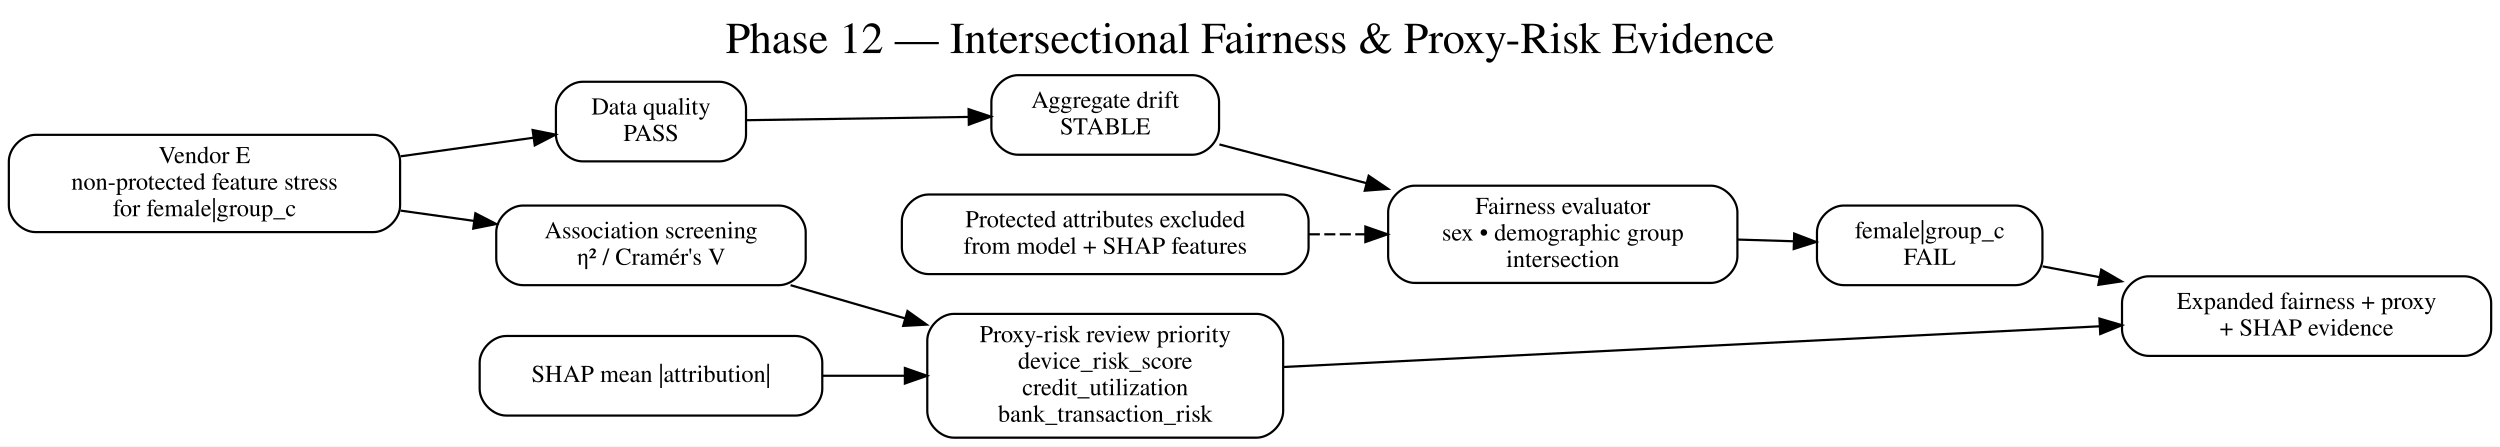
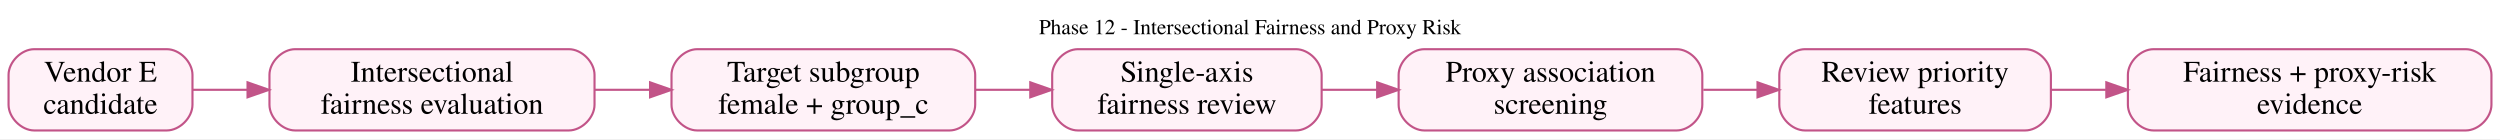
- <svg xmlns="http://www.w3.org/2000/svg" width="1131pt" height="202pt" viewBox="0.00 0.00 1131.00 202.00">
-   <g id="graph0" class="graph" transform="scale(1 1) rotate(0) translate(4 198)">
-     <polygon fill="white" stroke="transparent" points="-4,4 -4,-198 1127,-198 1127,4 -4,4" />
-     <text text-anchor="middle" x="561.5" y="-174" font-family="Times,serif" font-size="20.00">Phase 12 — Intersectional Fairness &amp; Proxy-Risk Evidence</text>
+ <svg xmlns="http://www.w3.org/2000/svg" width="1169pt" height="65pt" viewBox="0.00 0.00 1169.00 65.00">
+   <g id="graph0" class="graph" transform="scale(1 1) rotate(0) translate(4 61)">
+     <polygon fill="white" stroke="transparent" points="-4,4 -4,-61 1165,-61 1165,4 -4,4" />
+     <text text-anchor="middle" x="580.5" y="-45" font-family="Times,serif" font-size="10.00">Phase 12 - Intersectional Fairness and Proxy Risk</text>
    <g id="node1" class="node">
-       <path fill="none" stroke="black" d="M165,-137C165,-137 12,-137 12,-137 6,-137 0,-131 0,-125 0,-125 0,-105 0,-105 0,-99 6,-93 12,-93 12,-93 165,-93 165,-93 171,-93 177,-99 177,-105 177,-105 177,-125 177,-125 177,-131 171,-137 165,-137" />
-       <text text-anchor="middle" x="88.5" y="-124.2" font-family="Times,serif" font-size="11.00">Vendor E</text>
-       <text text-anchor="middle" x="88.5" y="-112.2" font-family="Times,serif" font-size="11.00">non-protected feature stress</text>
-       <text text-anchor="middle" x="88.5" y="-100.2" font-family="Times,serif" font-size="11.00">for female|group_c</text>
+       <path fill="#fff2f8" stroke="#c25488" d="M74,-38C74,-38 12,-38 12,-38 6,-38 0,-32 0,-26 0,-26 0,-12 0,-12 0,-6 6,0 12,0 12,0 74,0 74,0 80,0 86,-6 86,-12 86,-12 86,-26 86,-26 86,-32 80,-38 74,-38" />
+       <text text-anchor="middle" x="43" y="-22.8" font-family="Times,serif" font-size="14.00">Vendor E</text>
+       <text text-anchor="middle" x="43" y="-7.8" font-family="Times,serif" font-size="14.00">candidate</text>
    </g>
    <g id="node2" class="node">
-       <path fill="none" stroke="black" d="M321.5,-161C321.5,-161 259.5,-161 259.5,-161 253.5,-161 247.5,-155 247.5,-149 247.5,-149 247.5,-137 247.5,-137 247.5,-131 253.5,-125 259.5,-125 259.5,-125 321.5,-125 321.5,-125 327.5,-125 333.5,-131 333.5,-137 333.5,-137 333.5,-149 333.5,-149 333.5,-155 327.5,-161 321.5,-161" />
-       <text text-anchor="middle" x="290.5" y="-146.2" font-family="Times,serif" font-size="11.00">Data quality</text>
-       <text text-anchor="middle" x="290.5" y="-134.2" font-family="Times,serif" font-size="11.00">PASS</text>
+       <path fill="#fff2f8" stroke="#c25488" d="M262,-38C262,-38 134,-38 134,-38 128,-38 122,-32 122,-26 122,-26 122,-12 122,-12 122,-6 128,0 134,0 134,0 262,0 262,0 268,0 274,-6 274,-12 274,-12 274,-26 274,-26 274,-32 268,-38 262,-38" />
+       <text text-anchor="middle" x="198" y="-22.8" font-family="Times,serif" font-size="14.00">Intersectional</text>
+       <text text-anchor="middle" x="198" y="-7.8" font-family="Times,serif" font-size="14.00">fairness evaluation</text>
    </g>
    <g id="edge1" class="edge">
-       <path fill="none" stroke="black" d="M177.22,-127.28C197.77,-130.16 219.02,-133.13 237.42,-135.71" />
-       <polygon fill="black" stroke="black" points="236.95,-139.18 247.34,-137.1 237.92,-132.24 236.95,-139.18" />
+       <path fill="none" stroke="#c25488" d="M86.21,-19C94.25,-19 102.92,-19 111.74,-19" />
+       <polygon fill="#c25488" stroke="#c25488" points="111.75,-22.5 121.75,-19 111.75,-15.5 111.75,-22.5" />
+     </g>
+     <g id="node3" class="node">
+       <path fill="#fff2f8" stroke="#c25488" d="M440,-38C440,-38 322,-38 322,-38 316,-38 310,-32 310,-26 310,-26 310,-12 310,-12 310,-6 316,0 322,0 322,0 440,0 440,0 446,0 452,-6 452,-12 452,-12 452,-26 452,-26 452,-32 446,-38 440,-38" />
+       <text text-anchor="middle" x="381" y="-22.8" font-family="Times,serif" font-size="14.00">Target subgroup</text>
+       <text text-anchor="middle" x="381" y="-7.8" font-family="Times,serif" font-size="14.00">female + group_c</text>
+     </g>
+     <g id="edge2" class="edge">
+       <path fill="none" stroke="#c25488" d="M274.19,-19C282.61,-19 291.22,-19 299.7,-19" />
+       <polygon fill="#c25488" stroke="#c25488" points="299.97,-22.5 309.97,-19 299.97,-15.5 299.97,-22.5" />
+     </g>
+     <g id="node4" class="node">
+       <path fill="#fff2f8" stroke="#c25488" d="M602,-38C602,-38 500,-38 500,-38 494,-38 488,-32 488,-26 488,-26 488,-12 488,-12 488,-6 494,0 500,0 500,0 602,0 602,0 608,0 614,-6 614,-12 614,-12 614,-26 614,-26 614,-32 608,-38 602,-38" />
+       <text text-anchor="middle" x="551" y="-22.8" font-family="Times,serif" font-size="14.00">Single-axis</text>
+       <text text-anchor="middle" x="551" y="-7.8" font-family="Times,serif" font-size="14.00">fairness review</text>
+     </g>
+     <g id="edge3" class="edge">
+       <path fill="none" stroke="#c25488" d="M452.27,-19C460.65,-19 469.21,-19 477.61,-19" />
+       <polygon fill="#c25488" stroke="#c25488" points="477.76,-22.5 487.76,-19 477.76,-15.5 477.76,-22.5" />
+     </g>
+     <g id="node5" class="node">
+       <path fill="#fff2f8" stroke="#c25488" d="M780,-38C780,-38 662,-38 662,-38 656,-38 650,-32 650,-26 650,-26 650,-12 650,-12 650,-6 656,0 662,0 662,0 780,0 780,0 786,0 792,-6 792,-12 792,-12 792,-26 792,-26 792,-32 786,-38 780,-38" />
+       <text text-anchor="middle" x="721" y="-22.8" font-family="Times,serif" font-size="14.00">Proxy association</text>
+       <text text-anchor="middle" x="721" y="-7.8" font-family="Times,serif" font-size="14.00">screening</text>
+     </g>
+     <g id="edge4" class="edge">
+       <path fill="none" stroke="#c25488" d="M614.08,-19C622.48,-19 631.19,-19 639.85,-19" />
+       <polygon fill="#c25488" stroke="#c25488" points="639.96,-22.5 649.96,-19 639.96,-15.5 639.96,-22.5" />
    </g>
    <g id="node6" class="node">
-       <path fill="none" stroke="black" d="M348.5,-105C348.5,-105 232.5,-105 232.5,-105 226.5,-105 220.5,-99 220.5,-93 220.5,-93 220.5,-81 220.5,-81 220.5,-75 226.5,-69 232.5,-69 232.5,-69 348.5,-69 348.5,-69 354.5,-69 360.5,-75 360.5,-81 360.5,-81 360.5,-93 360.5,-93 360.5,-99 354.5,-105 348.5,-105" />
-       <text text-anchor="middle" x="290.5" y="-90.2" font-family="Times,serif" font-size="11.00">Association screening</text>
-       <text text-anchor="middle" x="290.5" y="-78.2" font-family="Times,serif" font-size="11.00">η² / Cramér's V</text>
+       <path fill="#fff2f8" stroke="#c25488" d="M943,-38C943,-38 840,-38 840,-38 834,-38 828,-32 828,-26 828,-26 828,-12 828,-12 828,-6 834,0 840,0 840,0 943,0 943,0 949,0 955,-6 955,-12 955,-12 955,-26 955,-26 955,-32 949,-38 943,-38" />
+       <text text-anchor="middle" x="891.5" y="-22.8" font-family="Times,serif" font-size="14.00">Review priority</text>
+       <text text-anchor="middle" x="891.5" y="-7.8" font-family="Times,serif" font-size="14.00">features</text>
+     </g>
+     <g id="edge5" class="edge">
+       <path fill="none" stroke="#c25488" d="M792.48,-19C800.82,-19 809.34,-19 817.7,-19" />
+       <polygon fill="#c25488" stroke="#c25488" points="817.81,-22.5 827.81,-19 817.81,-15.5 817.81,-22.5" />
+     </g>
+     <g id="node7" class="node">
+       <path fill="#fff2f8" stroke="#c25488" d="M1149,-38C1149,-38 1003,-38 1003,-38 997,-38 991,-32 991,-26 991,-26 991,-12 991,-12 991,-6 997,0 1003,0 1003,0 1149,0 1149,0 1155,0 1161,-6 1161,-12 1161,-12 1161,-26 1161,-26 1161,-32 1155,-38 1149,-38" />
+       <text text-anchor="middle" x="1076" y="-22.8" font-family="Times,serif" font-size="14.00">Fairness + proxy-risk</text>
+       <text text-anchor="middle" x="1076" y="-7.8" font-family="Times,serif" font-size="14.00">evidence</text>
    </g>
    <g id="edge6" class="edge">
-       <path fill="none" stroke="black" d="M177.22,-102.72C188.31,-101.17 199.61,-99.59 210.55,-98.05" />
-       <polygon fill="black" stroke="black" points="211.06,-101.52 220.48,-96.66 210.09,-94.58 211.06,-101.52" />
-     </g>
-     <g id="node3" class="node">
-       <path fill="none" stroke="black" d="M535.5,-164C535.5,-164 456.5,-164 456.5,-164 450.5,-164 444.5,-158 444.5,-152 444.5,-152 444.5,-140 444.5,-140 444.5,-134 450.5,-128 456.5,-128 456.5,-128 535.5,-128 535.5,-128 541.5,-128 547.5,-134 547.5,-140 547.5,-140 547.5,-152 547.5,-152 547.5,-158 541.5,-164 535.5,-164" />
-       <text text-anchor="middle" x="496" y="-149.2" font-family="Times,serif" font-size="11.00">Aggregate drift</text>
-       <text text-anchor="middle" x="496" y="-137.2" font-family="Times,serif" font-size="11.00">STABLE</text>
-     </g>
-     <g id="edge2" class="edge">
-       <path fill="none" stroke="black" d="M333.67,-143.62C362.66,-144.05 401.62,-144.62 433.99,-145.1" />
-       <polygon fill="black" stroke="black" points="434.2,-148.6 444.25,-145.25 434.3,-141.6 434.2,-148.6" />
-     </g>
-     <g id="node4" class="node">
-       <path fill="none" stroke="black" d="M770,-114C770,-114 636,-114 636,-114 630,-114 624,-108 624,-102 624,-102 624,-82 624,-82 624,-76 630,-70 636,-70 636,-70 770,-70 770,-70 776,-70 782,-76 782,-82 782,-82 782,-102 782,-102 782,-108 776,-114 770,-114" />
-       <text text-anchor="middle" x="703" y="-101.2" font-family="Times,serif" font-size="11.00">Fairness evaluator</text>
-       <text text-anchor="middle" x="703" y="-89.2" font-family="Times,serif" font-size="11.00">sex • demographic group</text>
-       <text text-anchor="middle" x="703" y="-77.2" font-family="Times,serif" font-size="11.00">intersection</text>
-     </g>
-     <g id="edge3" class="edge">
-       <path fill="none" stroke="black" d="M547.67,-132.65C567.8,-127.35 591.55,-121.1 614.3,-115.1" />
-       <polygon fill="black" stroke="black" points="615.19,-118.49 623.97,-112.55 613.41,-111.72 615.19,-118.49" />
-     </g>
-     <g id="node5" class="node">
-       <path fill="none" stroke="black" d="M908,-105C908,-105 830,-105 830,-105 824,-105 818,-99 818,-93 818,-93 818,-81 818,-81 818,-75 824,-69 830,-69 830,-69 908,-69 908,-69 914,-69 920,-75 920,-81 920,-81 920,-93 920,-93 920,-99 914,-105 908,-105" />
-       <text text-anchor="middle" x="869" y="-90.2" font-family="Times,serif" font-size="11.00">female|group_c</text>
-       <text text-anchor="middle" x="869" y="-78.2" font-family="Times,serif" font-size="11.00">FAIL</text>
-     </g>
-     <g id="edge4" class="edge">
-       <path fill="none" stroke="black" d="M782.16,-89.62C790.63,-89.36 799.15,-89.1 807.37,-88.85" />
-       <polygon fill="black" stroke="black" points="807.69,-92.34 817.58,-88.54 807.48,-85.34 807.69,-92.34" />
-     </g>
-     <g id="node9" class="node">
-       <path fill="none" stroke="black" d="M1111,-73C1111,-73 968,-73 968,-73 962,-73 956,-67 956,-61 956,-61 956,-49 956,-49 956,-43 962,-37 968,-37 968,-37 1111,-37 1111,-37 1117,-37 1123,-43 1123,-49 1123,-49 1123,-61 1123,-61 1123,-67 1117,-73 1111,-73" />
-       <text text-anchor="middle" x="1039.5" y="-58.2" font-family="Times,serif" font-size="11.00">Expanded fairness + proxy</text>
-       <text text-anchor="middle" x="1039.5" y="-46.2" font-family="Times,serif" font-size="11.00">+ SHAP evidence</text>
-     </g>
-     <g id="edge5" class="edge">
-       <path fill="none" stroke="black" d="M920.1,-77.49C928.28,-75.93 936.97,-74.28 945.79,-72.61" />
-       <polygon fill="black" stroke="black" points="946.6,-76.02 955.77,-70.71 945.3,-69.14 946.6,-76.02" />
-     </g>
-     <g id="node8" class="node">
-       <path fill="none" stroke="black" d="M564.5,-56C564.5,-56 427.5,-56 427.5,-56 421.5,-56 415.5,-50 415.5,-44 415.5,-44 415.5,-12 415.5,-12 415.5,-6 421.5,0 427.5,0 427.5,0 564.5,0 564.5,0 570.5,0 576.5,-6 576.5,-12 576.5,-12 576.5,-44 576.5,-44 576.5,-50 570.5,-56 564.5,-56" />
-       <text text-anchor="middle" x="496" y="-43.2" font-family="Times,serif" font-size="11.00">Proxy-risk review priority</text>
-       <text text-anchor="middle" x="496" y="-31.2" font-family="Times,serif" font-size="11.00">device_risk_score</text>
-       <text text-anchor="middle" x="496" y="-19.2" font-family="Times,serif" font-size="11.00">credit_utilization</text>
-       <text text-anchor="middle" x="496" y="-7.2" font-family="Times,serif" font-size="11.00">bank_transaction_risk</text>
-     </g>
-     <g id="edge7" class="edge">
-       <path fill="none" stroke="black" d="M353.66,-68.98C370.03,-64.23 388.03,-59.01 405.52,-53.94" />
-       <polygon fill="black" stroke="black" points="406.55,-57.29 415.18,-51.14 404.6,-50.56 406.55,-57.29" />
-     </g>
-     <g id="node7" class="node">
-       <path fill="none" stroke="black" d="M356,-46C356,-46 225,-46 225,-46 219,-46 213,-40 213,-34 213,-34 213,-22 213,-22 213,-16 219,-10 225,-10 225,-10 356,-10 356,-10 362,-10 368,-16 368,-22 368,-22 368,-34 368,-34 368,-40 362,-46 356,-46" />
-       <text text-anchor="middle" x="290.5" y="-25.2" font-family="Times,serif" font-size="11.00">SHAP mean |attribution|</text>
-     </g>
-     <g id="edge8" class="edge">
-       <path fill="none" stroke="black" d="M368.14,-28C380.2,-28 392.76,-28 405.09,-28" />
-       <polygon fill="black" stroke="black" points="405.37,-31.5 415.37,-28 405.37,-24.5 405.37,-31.5" />
-     </g>
-     <g id="edge9" class="edge">
-       <path fill="none" stroke="black" d="M576.61,-31.97C674.91,-36.87 841.81,-45.19 945.78,-50.38" />
-       <polygon fill="black" stroke="black" points="945.79,-53.88 955.95,-50.88 946.14,-46.89 945.79,-53.88" />
-     </g>
-     <g id="node10" class="node">
-       <path fill="none" stroke="black" d="M576,-110C576,-110 416,-110 416,-110 410,-110 404,-104 404,-98 404,-98 404,-86 404,-86 404,-80 410,-74 416,-74 416,-74 576,-74 576,-74 582,-74 588,-80 588,-86 588,-86 588,-98 588,-98 588,-104 582,-110 576,-110" />
-       <text text-anchor="middle" x="496" y="-95.2" font-family="Times,serif" font-size="11.00">Protected attributes excluded</text>
-       <text text-anchor="middle" x="496" y="-83.2" font-family="Times,serif" font-size="11.00">from model + SHAP features</text>
-     </g>
-     <g id="edge10" class="edge">
-       <path fill="none" stroke="black" stroke-dasharray="5,2" d="M588.11,-92C596.55,-92 605.09,-92 613.51,-92" />
-       <polygon fill="black" stroke="black" points="613.69,-95.5 623.69,-92 613.69,-88.5 613.69,-95.5" />
+       <path fill="none" stroke="#c25488" d="M955.05,-19C963.36,-19 972.02,-19 980.71,-19" />
+       <polygon fill="#c25488" stroke="#c25488" points="980.92,-22.5 990.92,-19 980.92,-15.5 980.92,-22.5" />
    </g>
  </g>
</svg>
